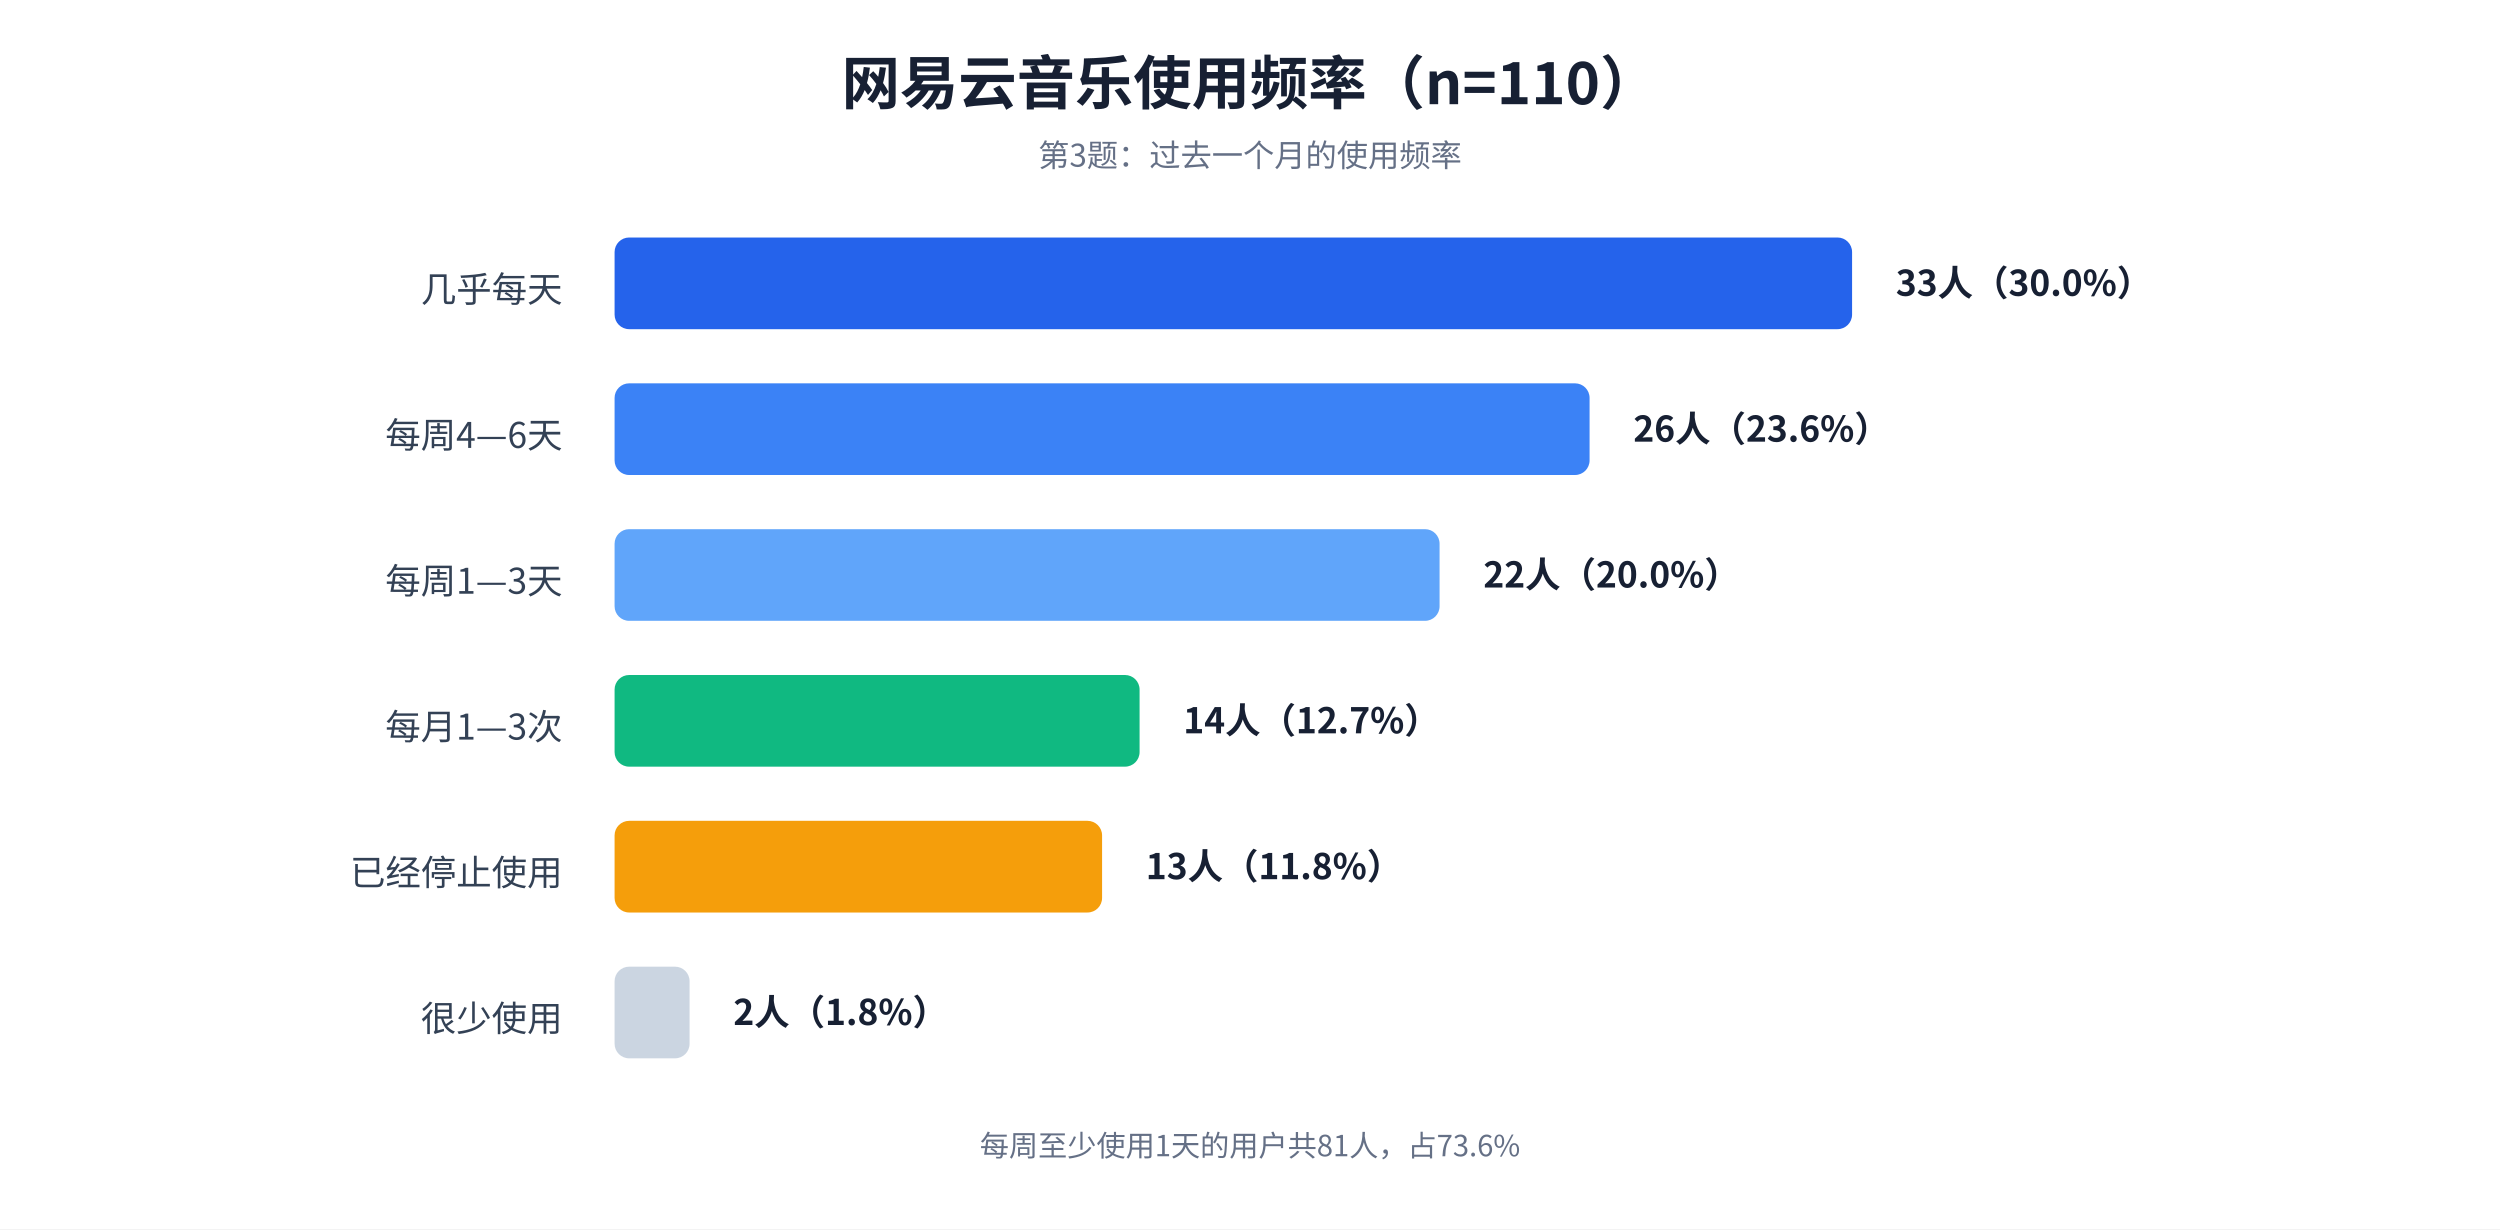
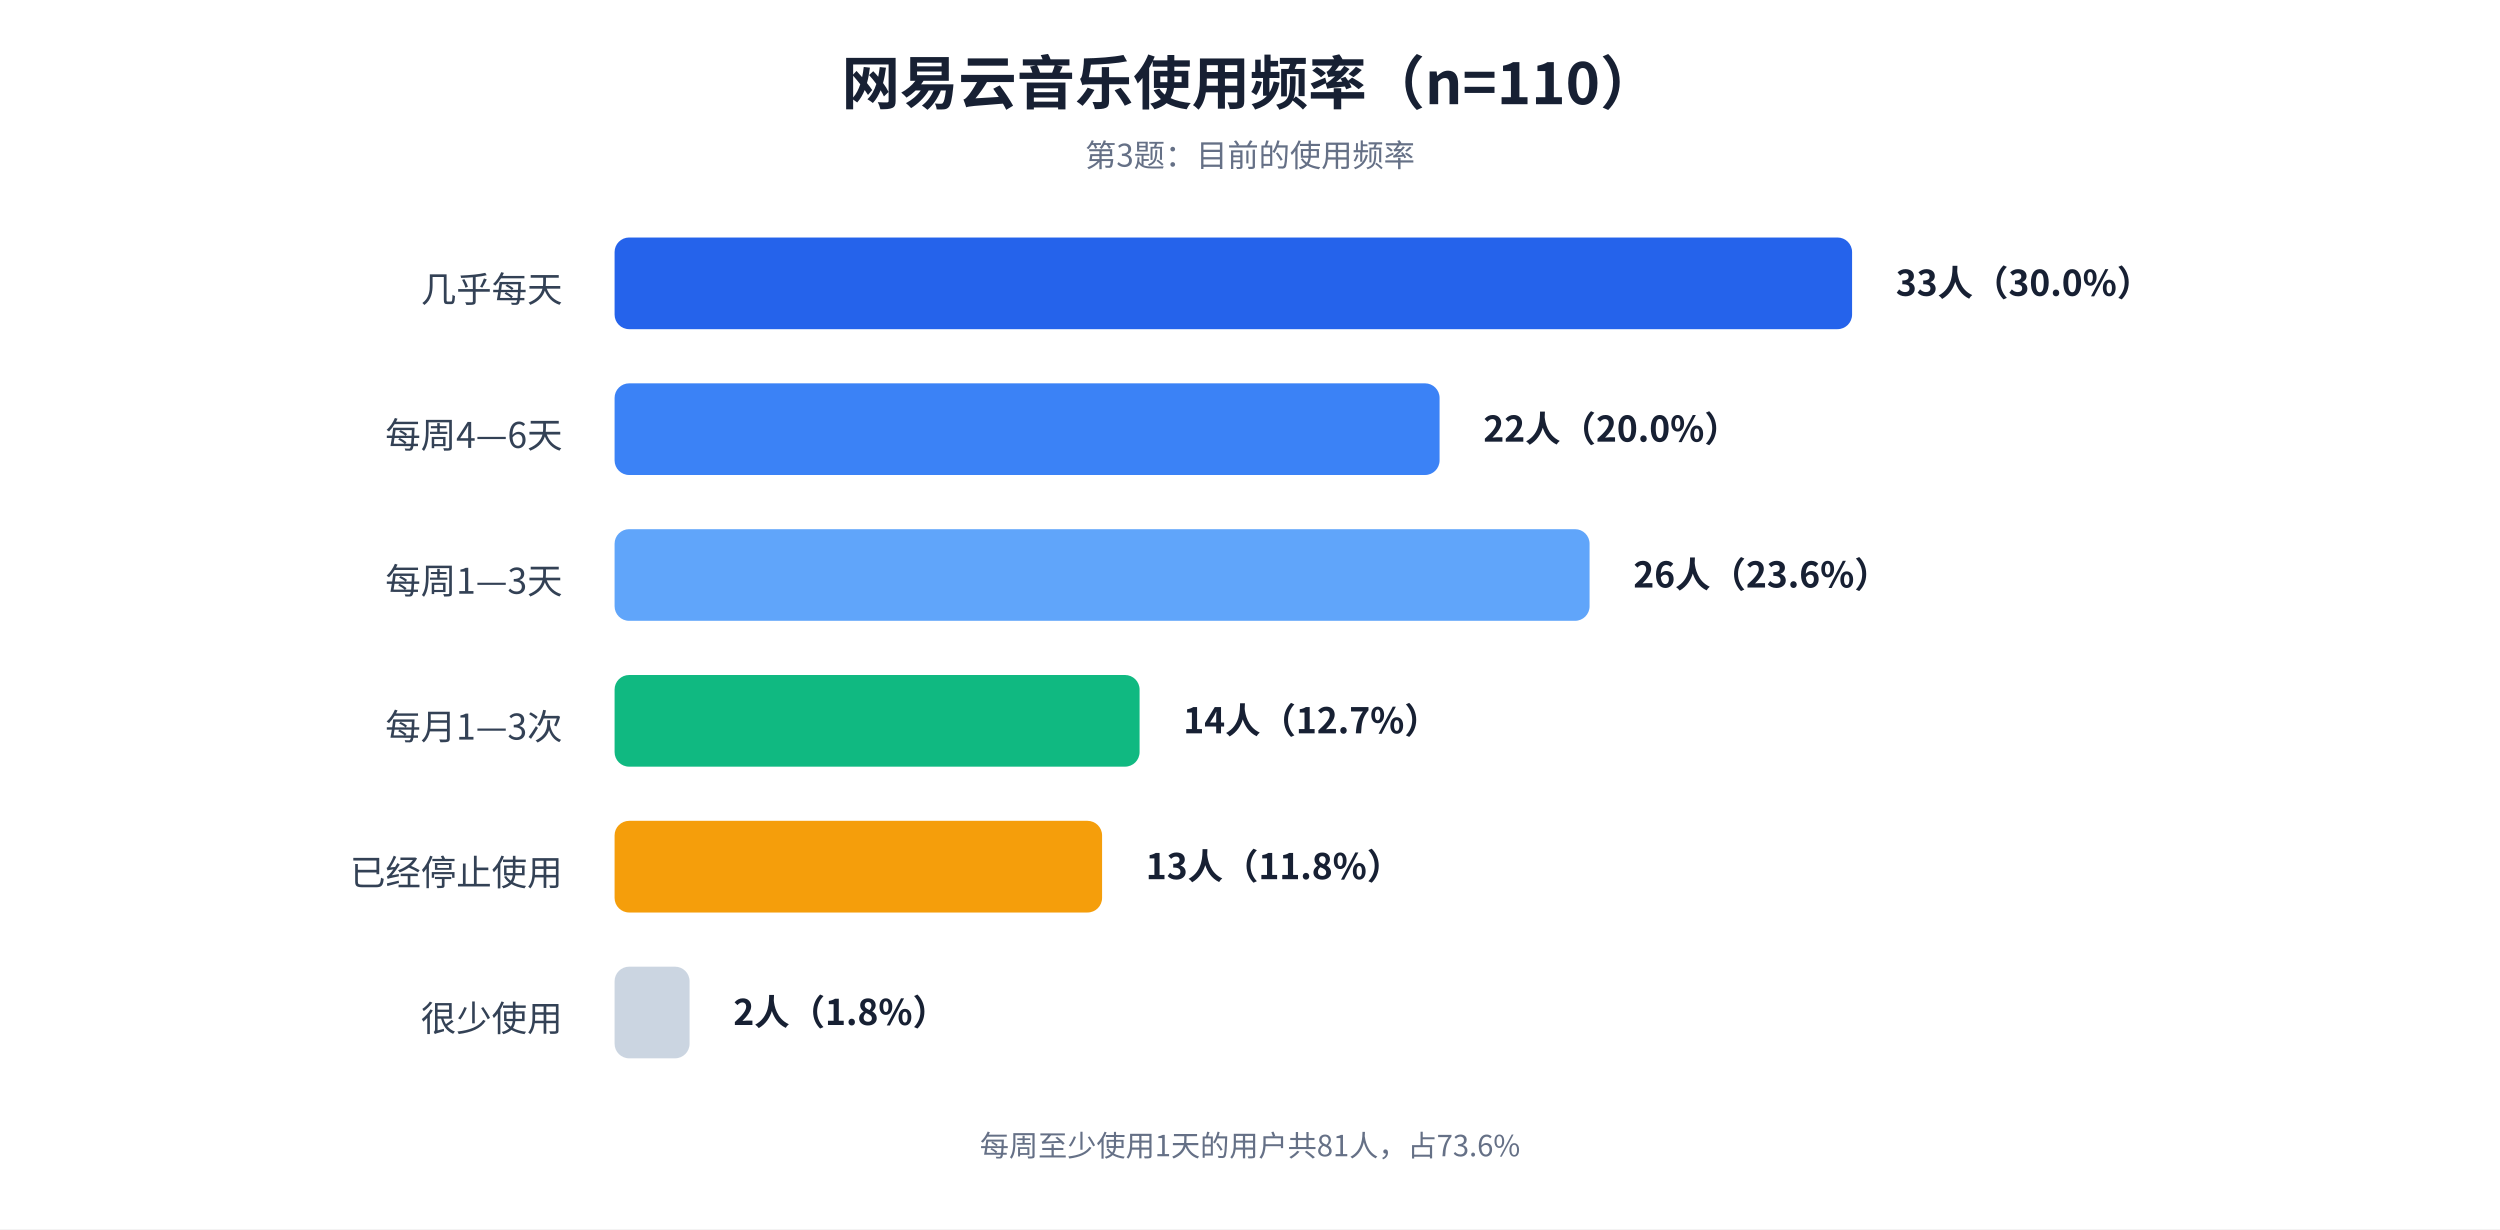
<svg xmlns="http://www.w3.org/2000/svg" width="1200" height="590" viewBox="0 0 1200 590">
  <rect width="1200" height="590" fill="#ffffff" />
  <text x="600" y="50" text-anchor="middle" font-family="Microsoft YaHei, Noto Sans CJK SC, Arial, sans-serif" font-size="28" font-weight="700" fill="#172033">网易云音乐使用频率（n=110）</text>
-   <text x="600" y="80" text-anchor="middle" font-family="Microsoft YaHei, Noto Sans CJK SC, Arial, sans-serif" font-size="15" fill="#657086">第3题：过去一个月的使用频率</text>
+   <text x="600" y="80" text-anchor="middle" font-family="Microsoft YaHei, Noto Sans CJK SC, Arial, sans-serif" font-size="15" fill="#657086">第3题：目前的使用频率</text>
  <g font-family="Microsoft YaHei, Noto Sans CJK SC, Arial, sans-serif">
    <text x="270" y="145" text-anchor="end" font-size="17" fill="#334155">几乎每天</text>
    <rect x="295" y="114" width="594" height="44" rx="7" fill="#2563EB" />
    <text x="910" y="142" font-size="17" font-weight="700" fill="#172033">33人（30.0%）</text>
    <text x="270" y="215" text-anchor="end" font-size="17" fill="#334155">每周4—6天</text>
-     <rect x="295" y="184" width="468" height="44" rx="7" fill="#3B82F6" />
-     <text x="784" y="212" font-size="17" font-weight="700" fill="#172033">26人（23.6%）</text>
+     <rect x="295" y="184" width="396" height="44" rx="7" fill="#3B82F6" />
+     <text x="712" y="212" font-size="17" font-weight="700" fill="#172033">22人（20.0%）</text>
    <text x="270" y="285" text-anchor="end" font-size="17" fill="#334155">每周1—3天</text>
-     <rect x="295" y="254" width="396" height="44" rx="7" fill="#60A5FA" />
-     <text x="712" y="282" font-size="17" font-weight="700" fill="#172033">22人（20.0%）</text>
+     <rect x="295" y="254" width="468" height="44" rx="7" fill="#60A5FA" />
+     <text x="784" y="282" font-size="17" font-weight="700" fill="#172033">26人（23.6%）</text>
    <text x="270" y="355" text-anchor="end" font-size="17" fill="#334155">每月1—3次</text>
    <rect x="295" y="324" width="252" height="44" rx="7" fill="#10B981" />
    <text x="568" y="352" font-size="17" font-weight="700" fill="#172033">14人（12.7%）</text>
    <text x="270" y="425" text-anchor="end" font-size="17" fill="#334155">已经停止使用</text>
    <rect x="295" y="394" width="234" height="44" rx="7" fill="#F59E0B" />
    <text x="550" y="422" font-size="17" font-weight="700" fill="#172033">13人（11.8%）</text>
    <text x="270" y="495" text-anchor="end" font-size="17" fill="#334155">很少使用</text>
    <rect x="295" y="464" width="36" height="44" rx="7" fill="#CBD5E1" />
    <text x="352" y="492" font-size="17" font-weight="700" fill="#172033">2人（1.8%）</text>
  </g>
  <text x="600" y="555" text-anchor="middle" font-family="Microsoft YaHei, Noto Sans CJK SC, Arial, sans-serif" font-size="14" fill="#657086">每周至少使用1天的用户共81人，占73.6%</text>
</svg>
